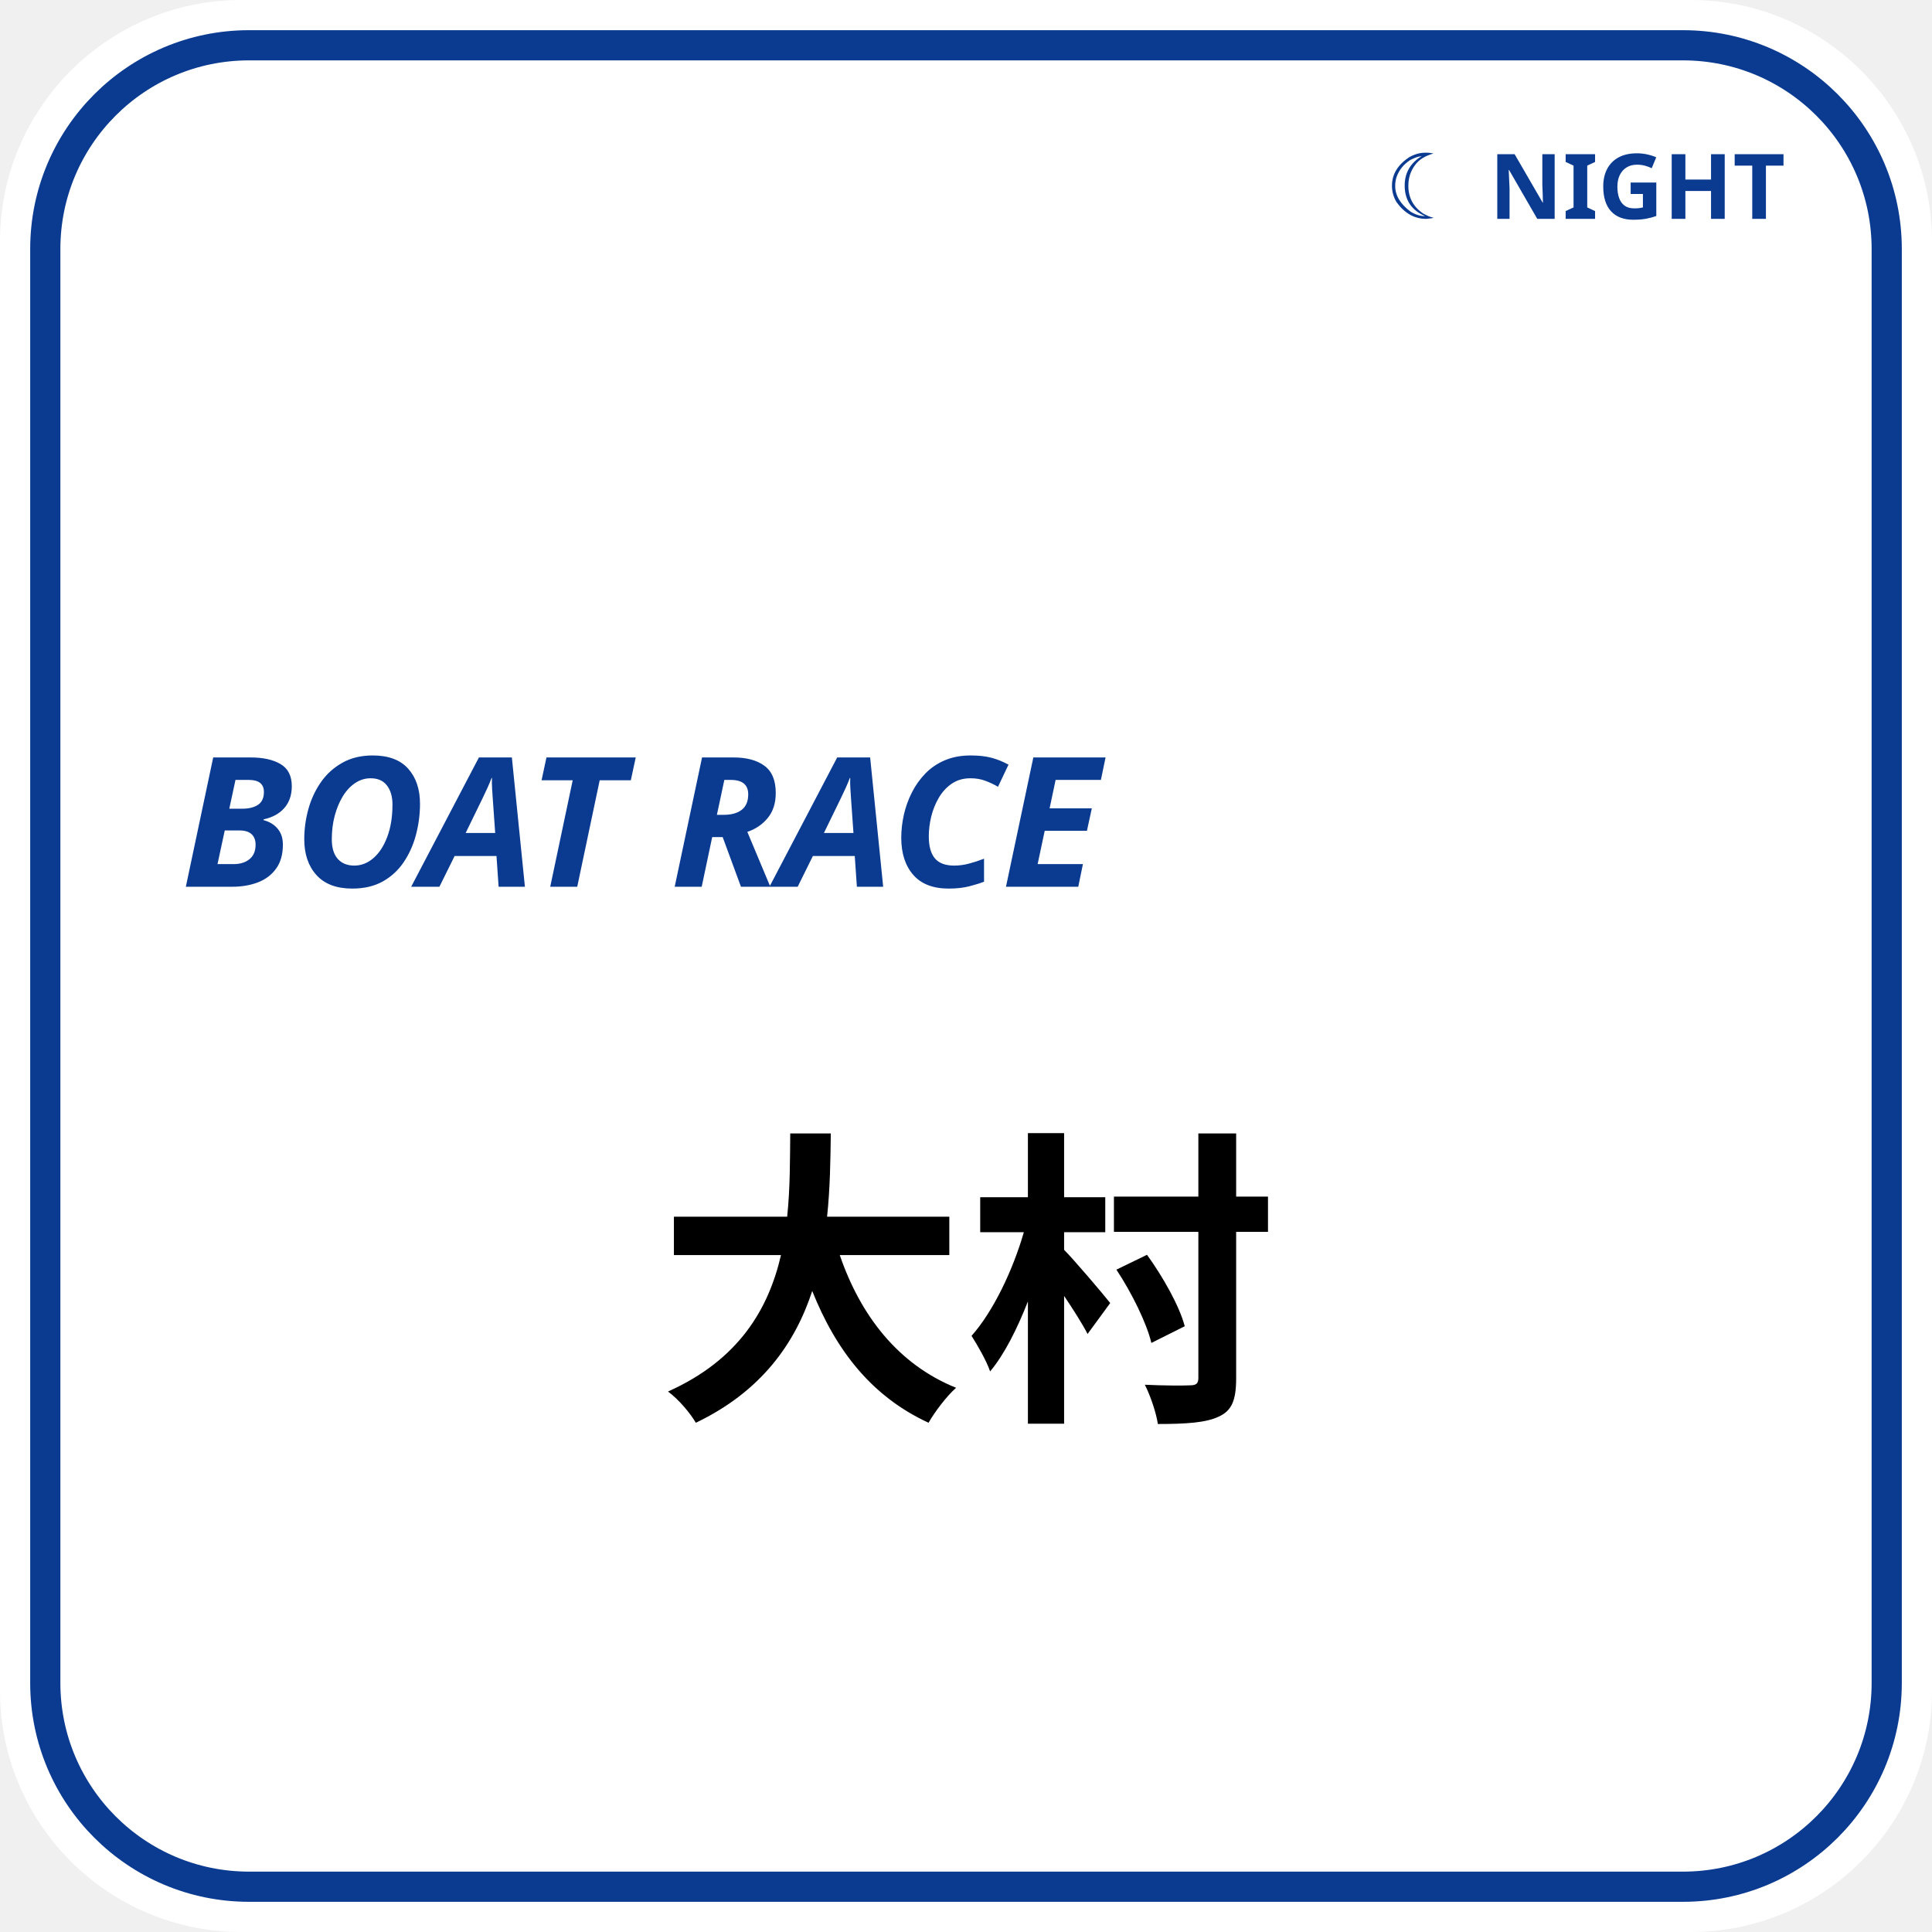
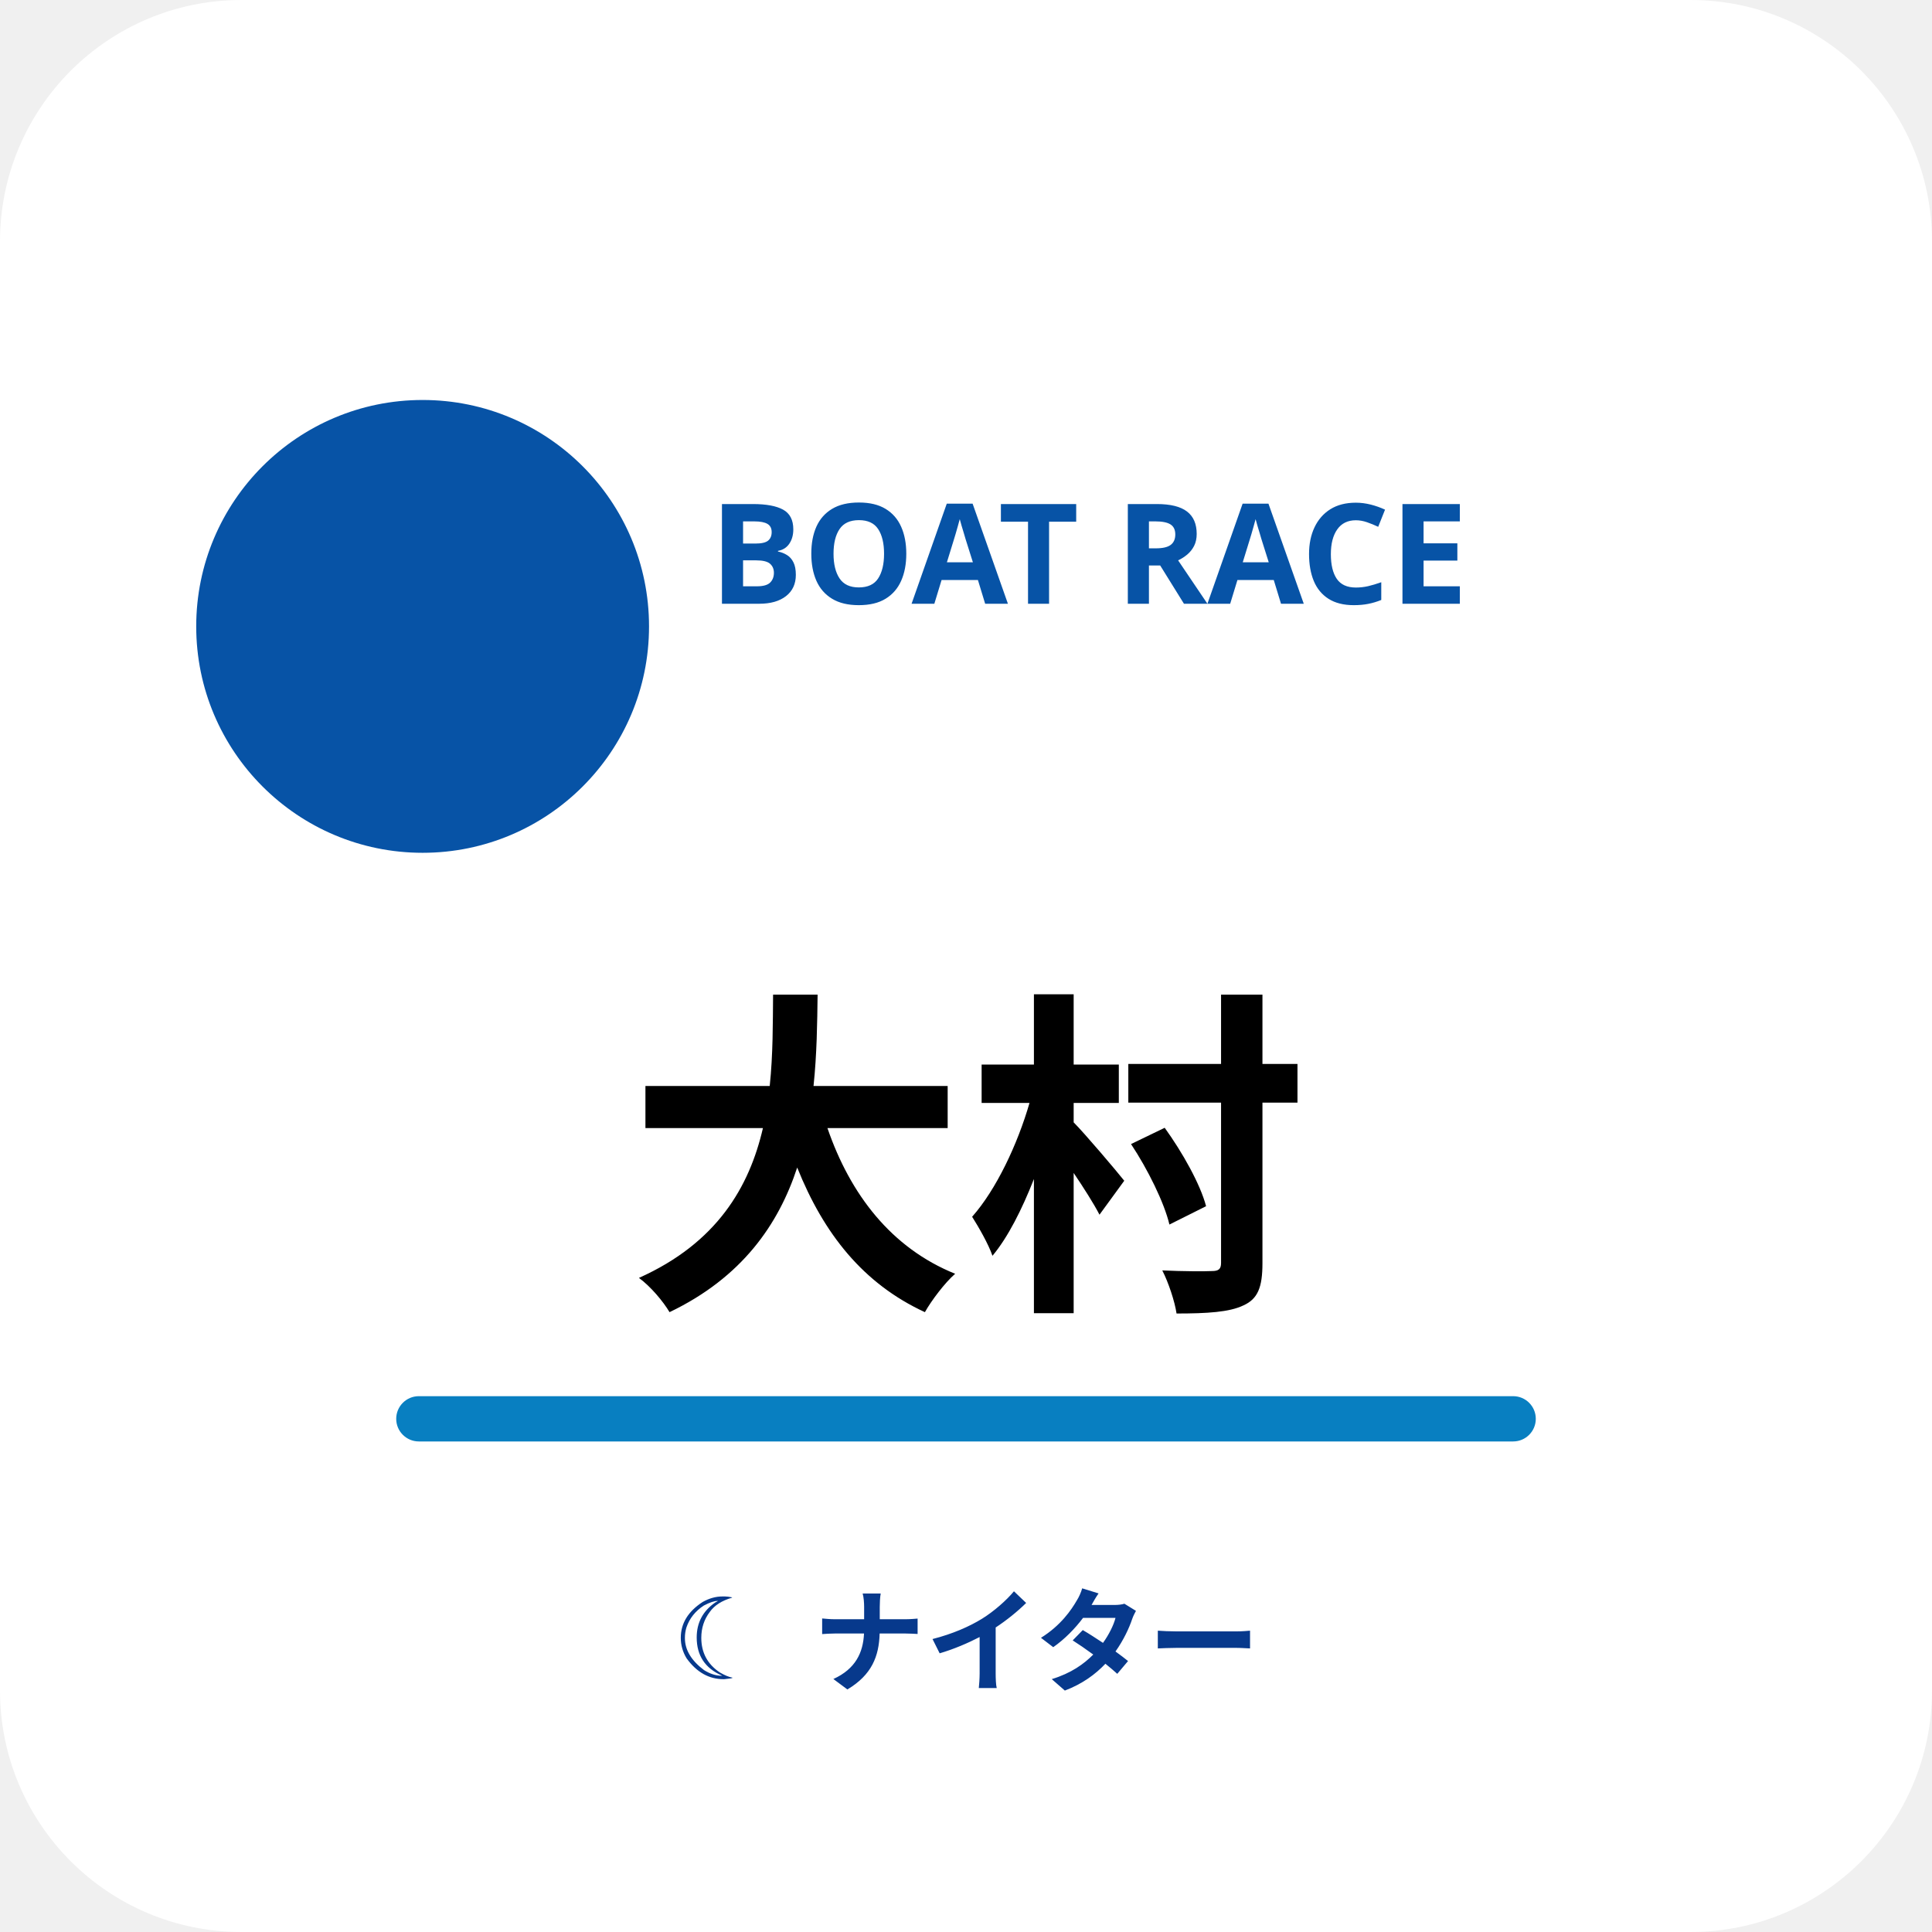
<svg xmlns="http://www.w3.org/2000/svg" viewBox="0 0 512 512">
  <rect width="512" height="512" rx="64" fill="white" />
-   <rect x="12" y="12" width="488" height="488" rx="54" fill="none" stroke="#0b3b91" stroke-width="8" />
-   <text x="420" y="58" text-anchor="middle" font-family="sans-serif" font-size="24" font-weight="700" fill="#0b3b91">☾ NIGHT</text>
-   <text x="48" y="235" font-family="sans-serif" font-size="48" font-weight="800" font-style="italic" fill="#0b3b91">BOAT RACE</text>
-   <text x="256" y="370" text-anchor="middle" font-family="sans-serif" font-size="82" font-weight="800">大村</text>
+   <g fill="#0753a6">
+     <circle cx="112" cy="166" r="60" />
+     <text x="188" y="160" font-family="sans-serif" font-size="37" font-weight="900">BOAT RACE</text>
+   </g>
+   <text x="256" y="340" text-anchor="middle" font-family="sans-serif" font-size="90" font-weight="900">大村</text>
+   <rect x="105" y="370" width="302" height="12" rx="6" fill="#087fc1" />
+   <text x="256" y="445" text-anchor="middle" font-family="sans-serif" font-size="30" font-weight="800" fill="#07398c">☾ ナイター</text>
</svg>
